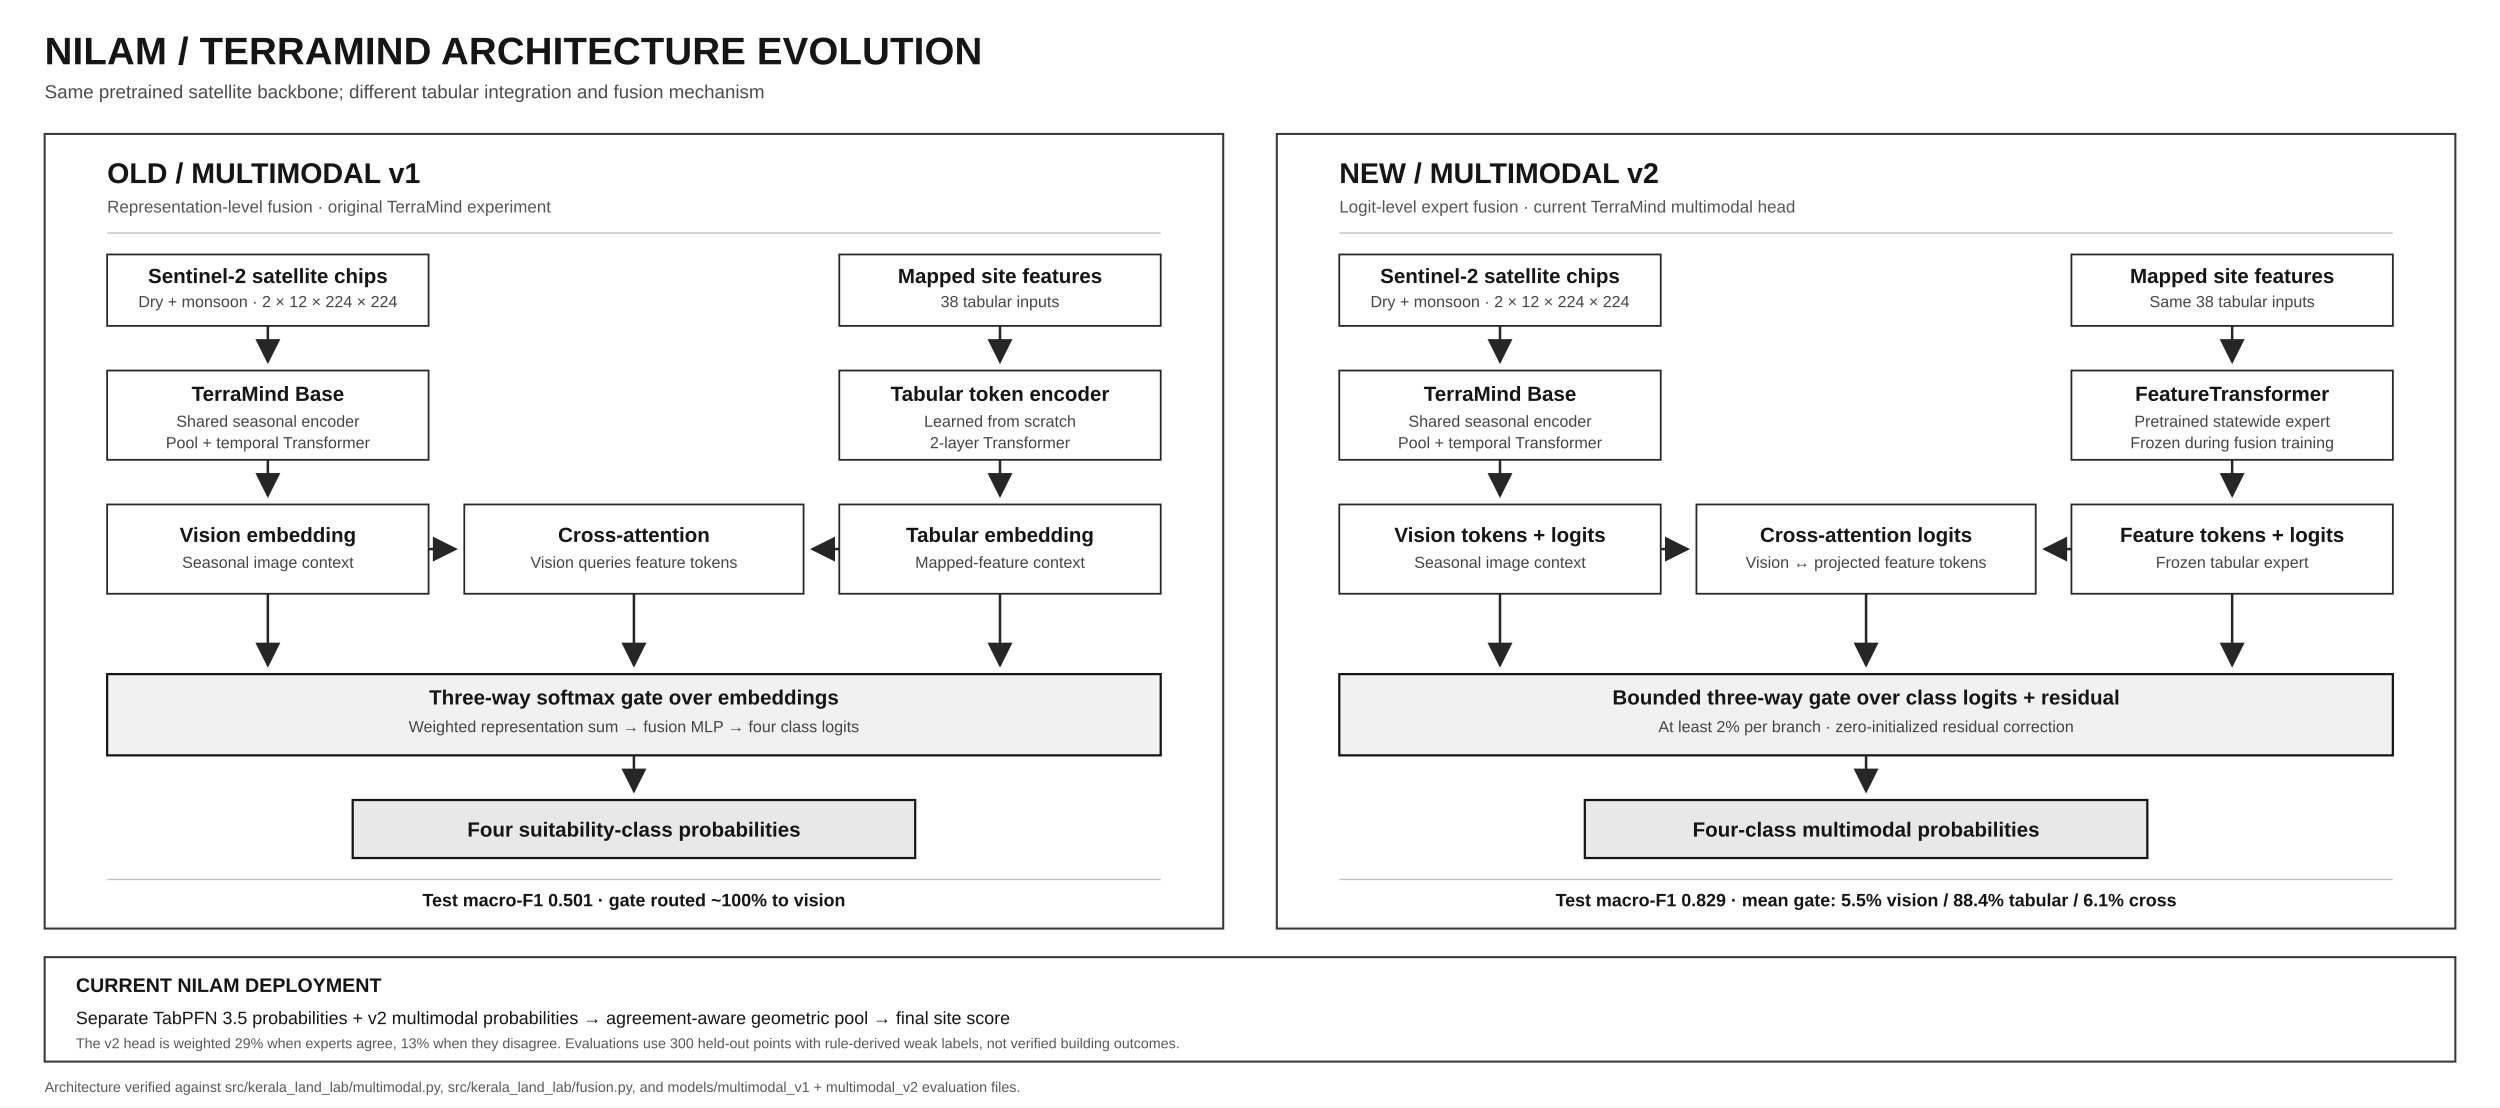
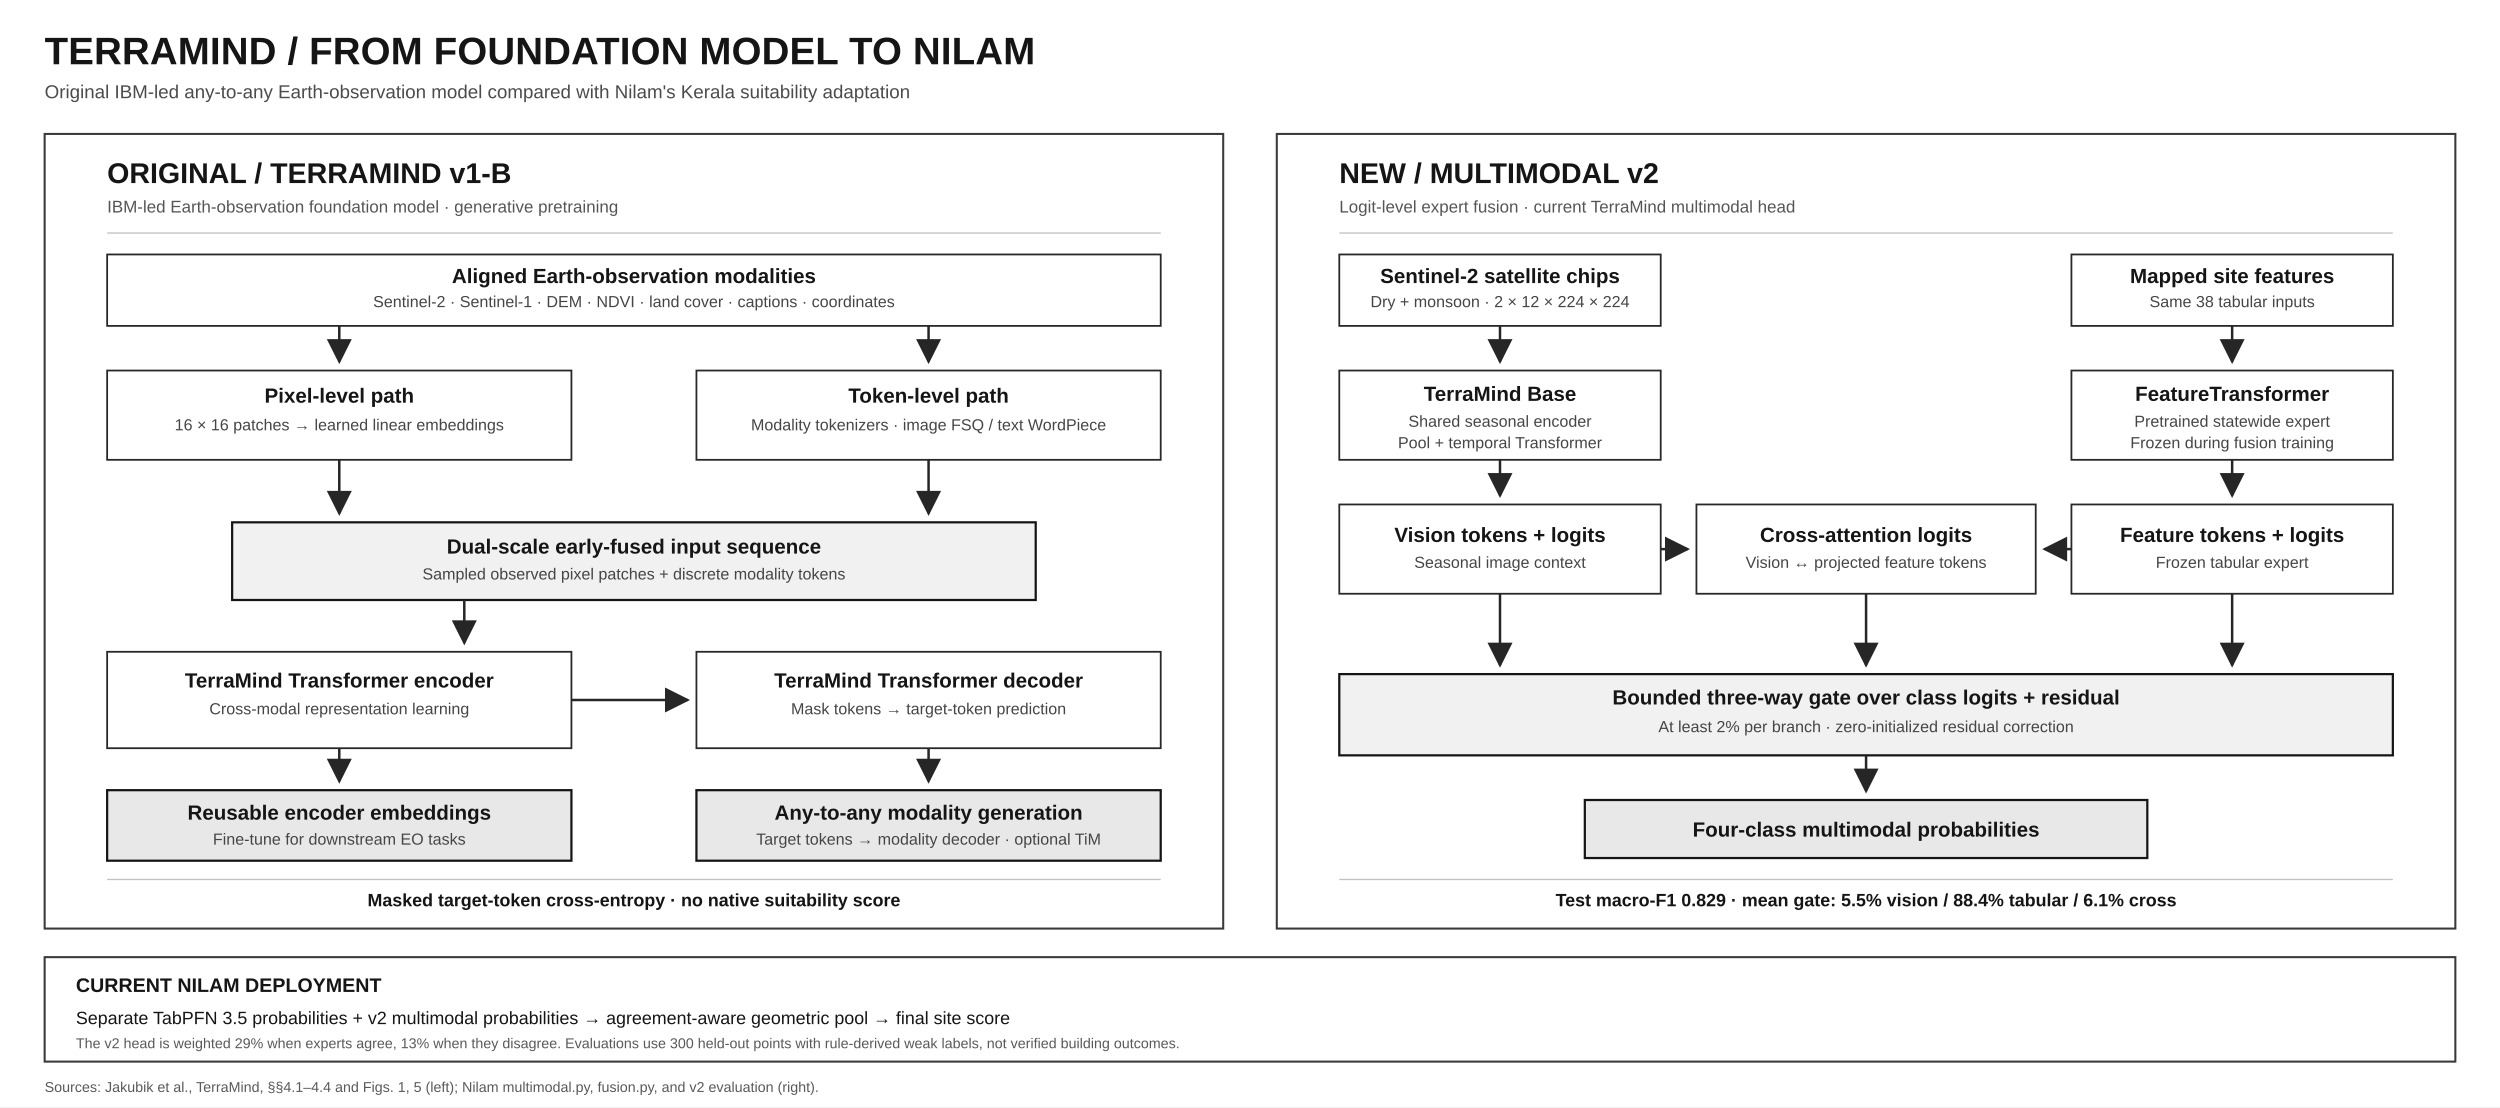
<svg xmlns="http://www.w3.org/2000/svg" width="2800" height="1240" viewBox="0 0 2800 1240" role="img" aria-labelledby="title desc">
  <defs>
    <marker id="arrow" viewBox="0 0 10 10" refX="9" refY="5" markerWidth="10" markerHeight="10" orient="auto-start-reverse">
      <path d="M 0 0 L 10 5 L 0 10 z" fill="#262626" />
    </marker>
  </defs>
  <style>
    text { font-family: Arial, Helvetica, sans-serif; fill: #151515; }
    .title { font-size: 43px; font-weight: 700; letter-spacing: 0.2px; }
    .subtitle { font-size: 21px; fill: #4b4b4b; }
    .panel-title { font-size: 32px; font-weight: 700; }
    .panel-subtitle { font-size: 19px; fill: #555; }
    .box-title { font-size: 23px; font-weight: 700; }
    .box-note { font-size: 18px; fill: #454545; }
    .metric { font-size: 20px; font-weight: 700; }
    .footer-title { font-size: 22px; font-weight: 700; }
    .footer-text { font-size: 20px; }
    .fine { font-size: 16px; fill: #595959; }
    .panel { fill: #fff; stroke: #393939; stroke-width: 2.3; }
    .box { fill: #fff; stroke: #282828; stroke-width: 2; }
    .fusion { fill: #f1f1f1; stroke: #151515; stroke-width: 2.5; }
    .output { fill: #e8e8e8; stroke: #151515; stroke-width: 2.5; }
    .wire { fill: none; stroke: #262626; stroke-width: 2.8; marker-end: url(#arrow); }
    .rule { stroke: #c2c2c2; stroke-width: 1.5; }
  </style>
  <rect width="2800" height="1240" fill="#fff" />
-   <text class="title" x="50" y="72">NILAM  /  TERRAMIND ARCHITECTURE EVOLUTION</text>
-   <text class="subtitle" x="50" y="110">Same pretrained satellite backbone; different tabular integration and fusion mechanism</text>
+   <text class="title" x="50" y="72">TERRAMIND  /  FROM FOUNDATION MODEL TO NILAM</text>
+   <text class="subtitle" x="50" y="110">Original IBM-led any-to-any Earth-observation model compared with Nilam's Kerala suitability adaptation</text>
  <g transform="translate(50 150)">
    <rect class="panel" x="0" y="0" width="1320" height="890" />
-     <text class="panel-title" x="70" y="55">OLD  /  MULTIMODAL v1</text>
-     <text class="panel-subtitle" x="70" y="88">Representation-level fusion  ·  original TerraMind experiment</text>
+     <text class="panel-title" x="70" y="55">ORIGINAL  /  TERRAMIND v1-B</text>
+     <text class="panel-subtitle" x="70" y="88">IBM-led Earth-observation foundation model · generative pretraining</text>
    <line class="rule" x1="70" y1="111" x2="1250" y2="111" />
-     <rect class="box" x="70" y="135" width="360" height="80" />
-     <text class="box-title" x="250" y="167" text-anchor="middle">Sentinel-2 satellite chips</text>
-     <text class="box-note" x="250" y="194" text-anchor="middle">Dry + monsoon · 2 × 12 × 224 × 224</text>
-     <rect class="box" x="890" y="135" width="360" height="80" />
-     <text class="box-title" x="1070" y="167" text-anchor="middle">Mapped site features</text>
-     <text class="box-note" x="1070" y="194" text-anchor="middle">38 tabular inputs</text>
-     <path class="wire" d="M250 215 V255" />
-     <path class="wire" d="M1070 215 V255" />
-     <rect class="box" x="70" y="265" width="360" height="100" />
-     <text class="box-title" x="250" y="299" text-anchor="middle">TerraMind Base</text>
-     <text class="box-note" x="250" y="328" text-anchor="middle">Shared seasonal encoder</text>
-     <text class="box-note" x="250" y="352" text-anchor="middle">Pool + temporal Transformer</text>
-     <rect class="box" x="890" y="265" width="360" height="100" />
-     <text class="box-title" x="1070" y="299" text-anchor="middle">Tabular token encoder</text>
-     <text class="box-note" x="1070" y="328" text-anchor="middle">Learned from scratch</text>
-     <text class="box-note" x="1070" y="352" text-anchor="middle">2-layer Transformer</text>
-     <path class="wire" d="M250 365 V405" />
-     <path class="wire" d="M1070 365 V405" />
-     <rect class="box" x="70" y="415" width="360" height="100" />
-     <text class="box-title" x="250" y="457" text-anchor="middle">Vision embedding</text>
-     <text class="box-note" x="250" y="486" text-anchor="middle">Seasonal image context</text>
-     <rect class="box" x="470" y="415" width="380" height="100" />
-     <text class="box-title" x="660" y="457" text-anchor="middle">Cross-attention</text>
-     <text class="box-note" x="660" y="486" text-anchor="middle">Vision queries feature tokens</text>
-     <rect class="box" x="890" y="415" width="360" height="100" />
-     <text class="box-title" x="1070" y="457" text-anchor="middle">Tabular embedding</text>
-     <text class="box-note" x="1070" y="486" text-anchor="middle">Mapped-feature context</text>
-     <path class="wire" d="M430 465 H460" />
-     <path class="wire" d="M890 465 H860" />
-     <path class="wire" d="M250 515 V595" />
-     <path class="wire" d="M660 515 V595" />
-     <path class="wire" d="M1070 515 V595" />
-     <rect class="fusion" x="70" y="605" width="1180" height="91" />
-     <text class="box-title" x="660" y="639" text-anchor="middle">Three-way softmax gate over embeddings</text>
-     <text class="box-note" x="660" y="670" text-anchor="middle">Weighted representation sum → fusion MLP → four class logits</text>
-     <path class="wire" d="M660 696 V736" />
-     <rect class="output" x="345" y="746" width="630" height="65" />
-     <text class="box-title" x="660" y="787" text-anchor="middle">Four suitability-class probabilities</text>
+     <rect class="box" x="70" y="135" width="1180" height="80" />
+     <text class="box-title" x="660" y="167" text-anchor="middle">Aligned Earth-observation modalities</text>
+     <text class="box-note" x="660" y="194" text-anchor="middle">Sentinel-2 · Sentinel-1 · DEM · NDVI · land cover · captions · coordinates</text>
+     <path class="wire" d="M330 215 V255" />
+     <path class="wire" d="M990 215 V255" />
+     <rect class="box" x="70" y="265" width="520" height="100" />
+     <text class="box-title" x="330" y="301" text-anchor="middle">Pixel-level path</text>
+     <text class="box-note" x="330" y="332" text-anchor="middle">16 × 16 patches → learned linear embeddings</text>
+     <rect class="box" x="730" y="265" width="520" height="100" />
+     <text class="box-title" x="990" y="301" text-anchor="middle">Token-level path</text>
+     <text class="box-note" x="990" y="332" text-anchor="middle">Modality tokenizers · image FSQ / text WordPiece</text>
+     <path class="wire" d="M330 365 V425" />
+     <path class="wire" d="M990 365 V425" />
+     <rect class="fusion" x="210" y="435" width="900" height="87" />
+     <text class="box-title" x="660" y="470" text-anchor="middle">Dual-scale early-fused input sequence</text>
+     <text class="box-note" x="660" y="499" text-anchor="middle">Sampled observed pixel patches + discrete modality tokens</text>
+     <path class="wire" d="M470 522 V570" />
+     <rect class="box" x="70" y="580" width="520" height="108" />
+     <text class="box-title" x="330" y="620" text-anchor="middle">TerraMind Transformer encoder</text>
+     <text class="box-note" x="330" y="650" text-anchor="middle">Cross-modal representation learning</text>
+     <path class="wire" d="M590 634 H720" />
+     <rect class="box" x="730" y="580" width="520" height="108" />
+     <text class="box-title" x="990" y="620" text-anchor="middle">TerraMind Transformer decoder</text>
+     <text class="box-note" x="990" y="650" text-anchor="middle">Mask tokens → target-token prediction</text>
+     <path class="wire" d="M330 688 V725" />
+     <path class="wire" d="M990 688 V725" />
+     <rect class="output" x="70" y="735" width="520" height="79" />
+     <text class="box-title" x="330" y="768" text-anchor="middle">Reusable encoder embeddings</text>
+     <text class="box-note" x="330" y="796" text-anchor="middle">Fine-tune for downstream EO tasks</text>
+     <rect class="output" x="730" y="735" width="520" height="79" />
+     <text class="box-title" x="990" y="768" text-anchor="middle">Any-to-any modality generation</text>
+     <text class="box-note" x="990" y="796" text-anchor="middle">Target tokens → modality decoder · optional TiM</text>
    <line class="rule" x1="70" y1="835" x2="1250" y2="835" />
-     <text class="metric" x="660" y="865" text-anchor="middle">Test macro-F1 0.501  ·  gate routed ~100% to vision</text>
+     <text class="metric" x="660" y="865" text-anchor="middle">Masked target-token cross-entropy · no native suitability score</text>
  </g>
  <g transform="translate(1430 150)">
    <rect class="panel" x="0" y="0" width="1320" height="890" />
    <text class="panel-title" x="70" y="55">NEW  /  MULTIMODAL v2</text>
    <text class="panel-subtitle" x="70" y="88">Logit-level expert fusion  ·  current TerraMind multimodal head</text>
    <line class="rule" x1="70" y1="111" x2="1250" y2="111" />
    <rect class="box" x="70" y="135" width="360" height="80" />
    <text class="box-title" x="250" y="167" text-anchor="middle">Sentinel-2 satellite chips</text>
    <text class="box-note" x="250" y="194" text-anchor="middle">Dry + monsoon · 2 × 12 × 224 × 224</text>
    <rect class="box" x="890" y="135" width="360" height="80" />
    <text class="box-title" x="1070" y="167" text-anchor="middle">Mapped site features</text>
    <text class="box-note" x="1070" y="194" text-anchor="middle">Same 38 tabular inputs</text>
    <path class="wire" d="M250 215 V255" />
    <path class="wire" d="M1070 215 V255" />
    <rect class="box" x="70" y="265" width="360" height="100" />
    <text class="box-title" x="250" y="299" text-anchor="middle">TerraMind Base</text>
    <text class="box-note" x="250" y="328" text-anchor="middle">Shared seasonal encoder</text>
    <text class="box-note" x="250" y="352" text-anchor="middle">Pool + temporal Transformer</text>
    <rect class="box" x="890" y="265" width="360" height="100" />
    <text class="box-title" x="1070" y="299" text-anchor="middle">FeatureTransformer</text>
    <text class="box-note" x="1070" y="328" text-anchor="middle">Pretrained statewide expert</text>
    <text class="box-note" x="1070" y="352" text-anchor="middle">Frozen during fusion training</text>
    <path class="wire" d="M250 365 V405" />
    <path class="wire" d="M1070 365 V405" />
    <rect class="box" x="70" y="415" width="360" height="100" />
    <text class="box-title" x="250" y="457" text-anchor="middle">Vision tokens + logits</text>
    <text class="box-note" x="250" y="486" text-anchor="middle">Seasonal image context</text>
    <rect class="box" x="470" y="415" width="380" height="100" />
    <text class="box-title" x="660" y="457" text-anchor="middle">Cross-attention logits</text>
    <text class="box-note" x="660" y="486" text-anchor="middle">Vision ↔ projected feature tokens</text>
    <rect class="box" x="890" y="415" width="360" height="100" />
    <text class="box-title" x="1070" y="457" text-anchor="middle">Feature tokens + logits</text>
    <text class="box-note" x="1070" y="486" text-anchor="middle">Frozen tabular expert</text>
    <path class="wire" d="M430 465 H460" />
    <path class="wire" d="M890 465 H860" />
    <path class="wire" d="M250 515 V595" />
    <path class="wire" d="M660 515 V595" />
    <path class="wire" d="M1070 515 V595" />
    <rect class="fusion" x="70" y="605" width="1180" height="91" />
    <text class="box-title" x="660" y="639" text-anchor="middle">Bounded three-way gate over class logits + residual</text>
    <text class="box-note" x="660" y="670" text-anchor="middle">At least 2% per branch · zero-initialized residual correction</text>
    <path class="wire" d="M660 696 V736" />
    <rect class="output" x="345" y="746" width="630" height="65" />
    <text class="box-title" x="660" y="787" text-anchor="middle">Four-class multimodal probabilities</text>
    <line class="rule" x1="70" y1="835" x2="1250" y2="835" />
    <text class="metric" x="660" y="865" text-anchor="middle">Test macro-F1 0.829  ·  mean gate: 5.5% vision / 88.4% tabular / 6.1% cross</text>
  </g>
  <rect class="panel" x="50" y="1072" width="2700" height="117" />
  <text class="footer-title" x="85" y="1111">CURRENT NILAM DEPLOYMENT</text>
  <text class="footer-text" x="85" y="1147">Separate TabPFN 3.5 probabilities  +  v2 multimodal probabilities  →  agreement-aware geometric pool  →  final site score</text>
  <text class="fine" x="85" y="1174">The v2 head is weighted 29% when experts agree, 13% when they disagree. Evaluations use 300 held-out points with rule-derived weak labels, not verified building outcomes.</text>
-   <text class="fine" x="50" y="1223">Architecture verified against src/kerala_land_lab/multimodal.py, src/kerala_land_lab/fusion.py, and models/multimodal_v1 + multimodal_v2 evaluation files.</text>
+   <text class="fine" x="50" y="1223">Sources: Jakubik et al., TerraMind, §§4.1–4.4 and Figs. 1, 5 (left); Nilam multimodal.py, fusion.py, and v2 evaluation (right).</text>
</svg>
